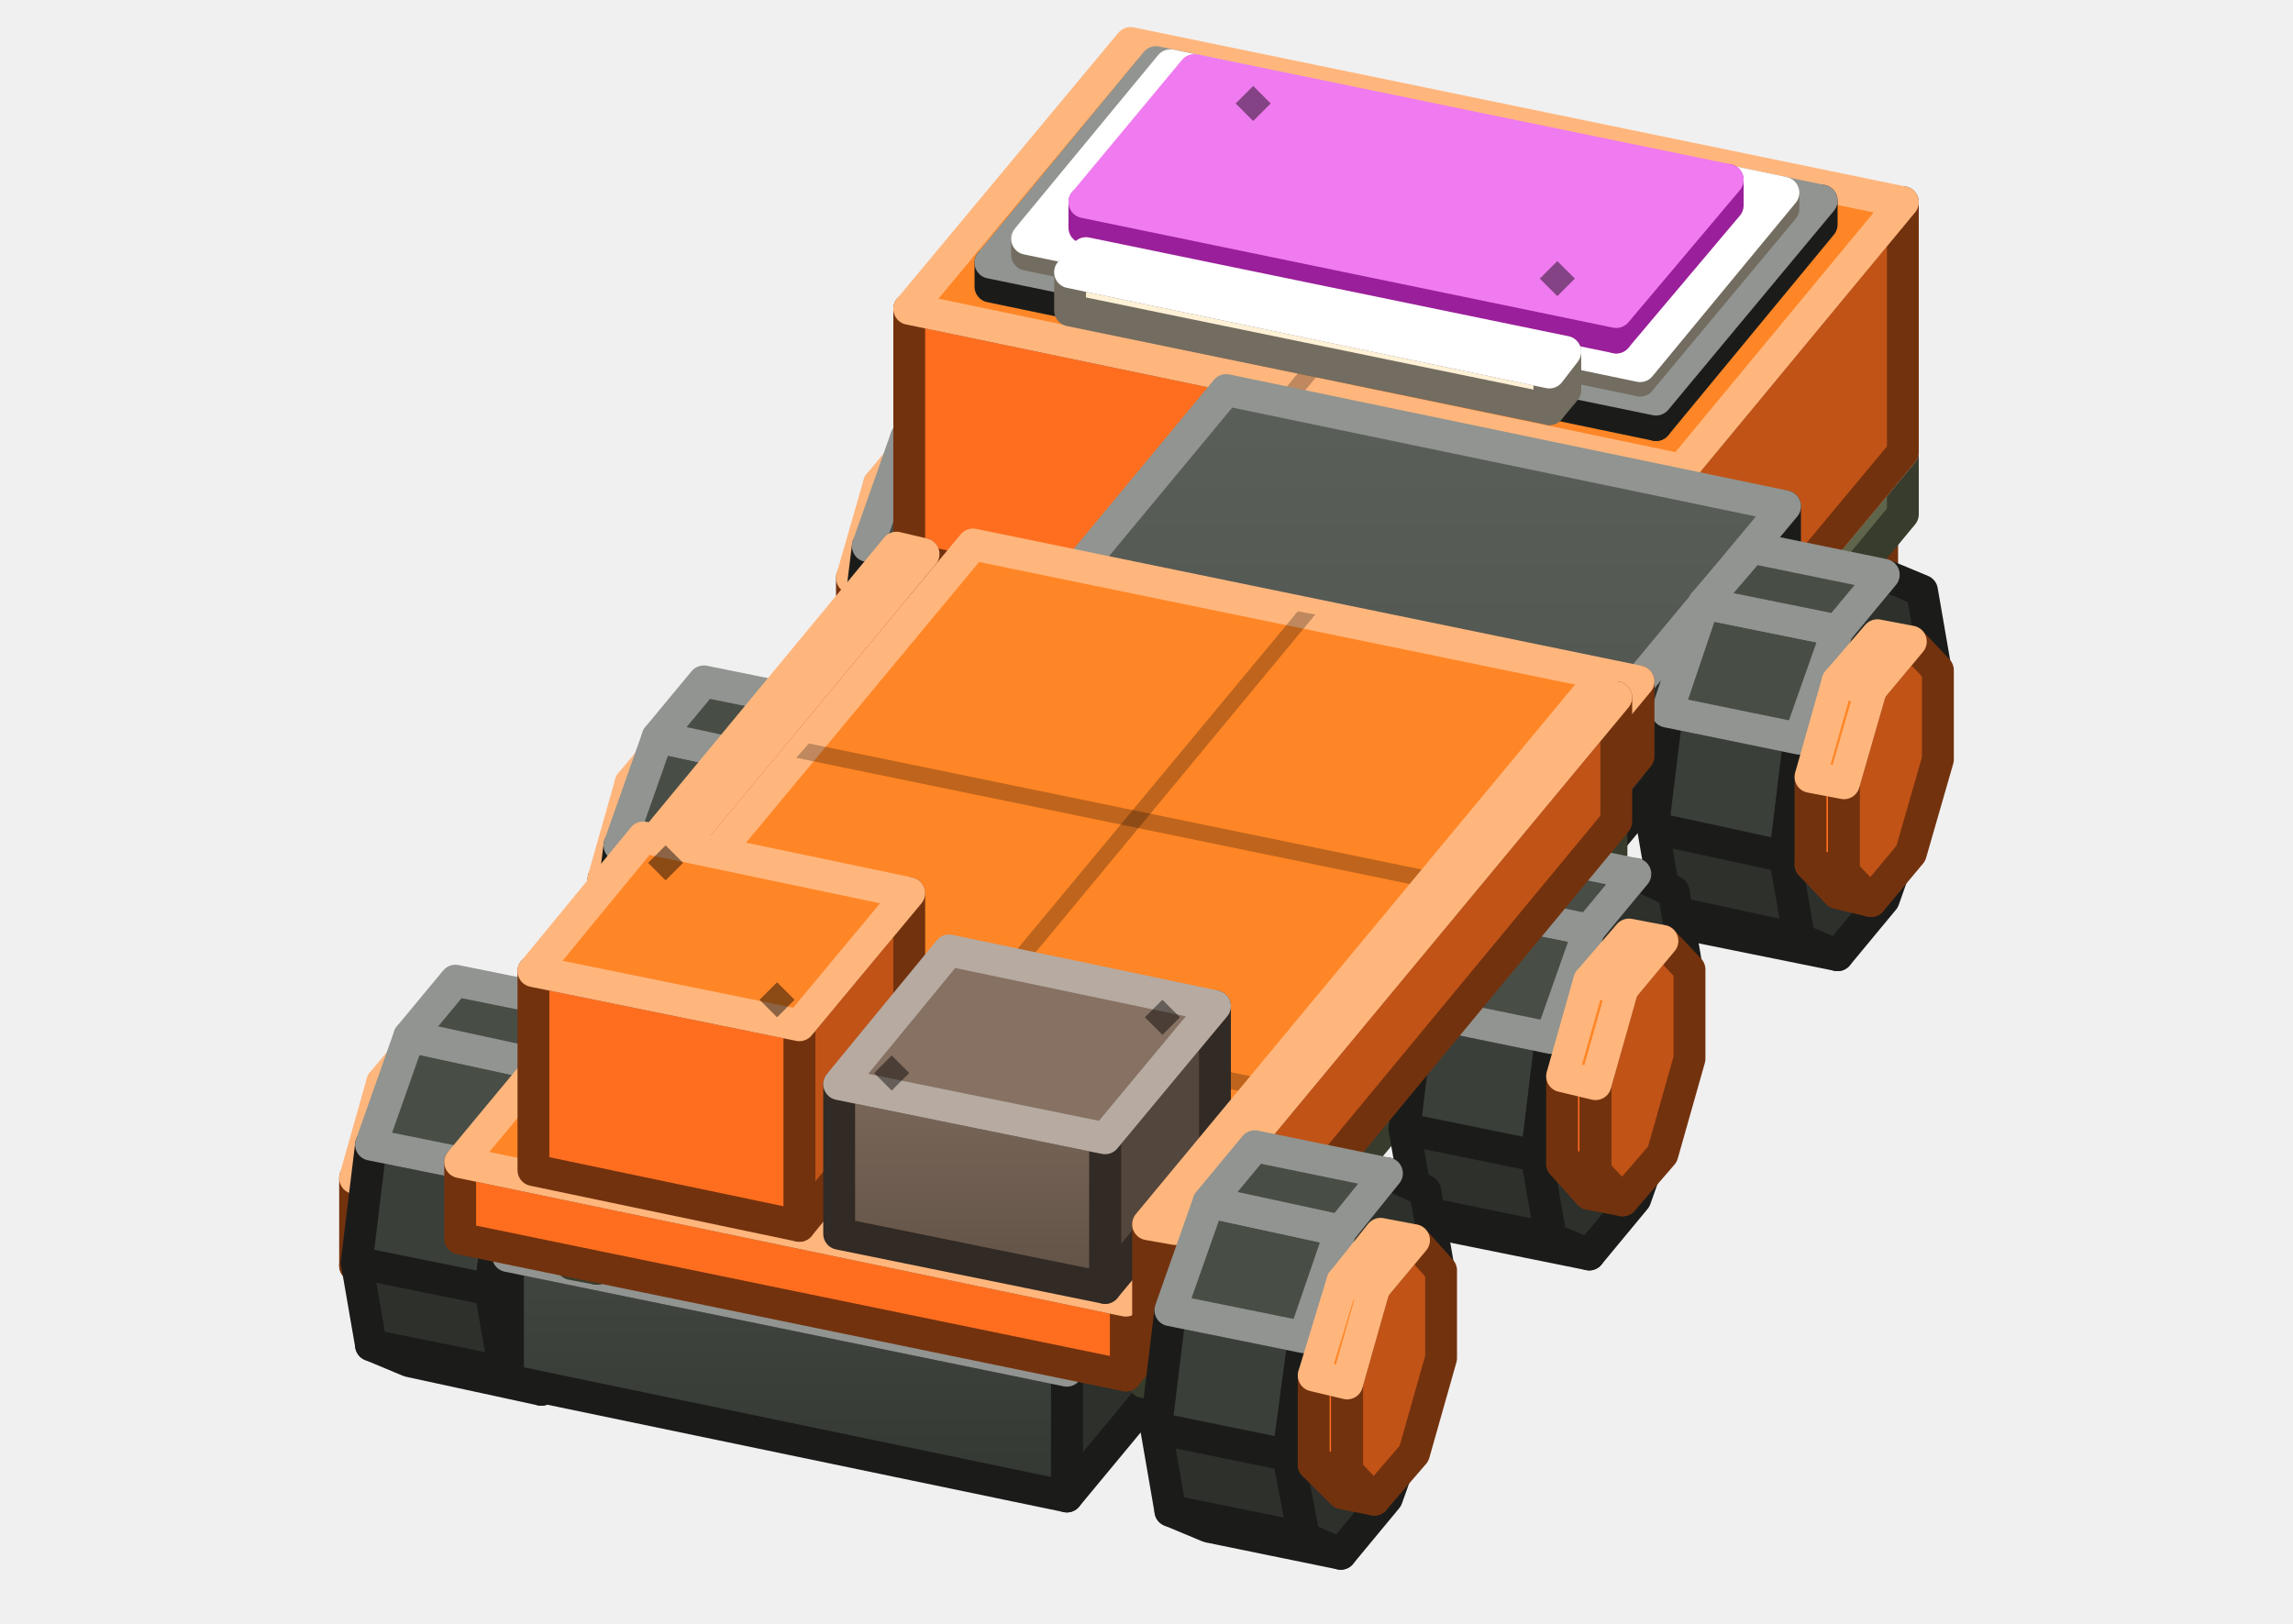
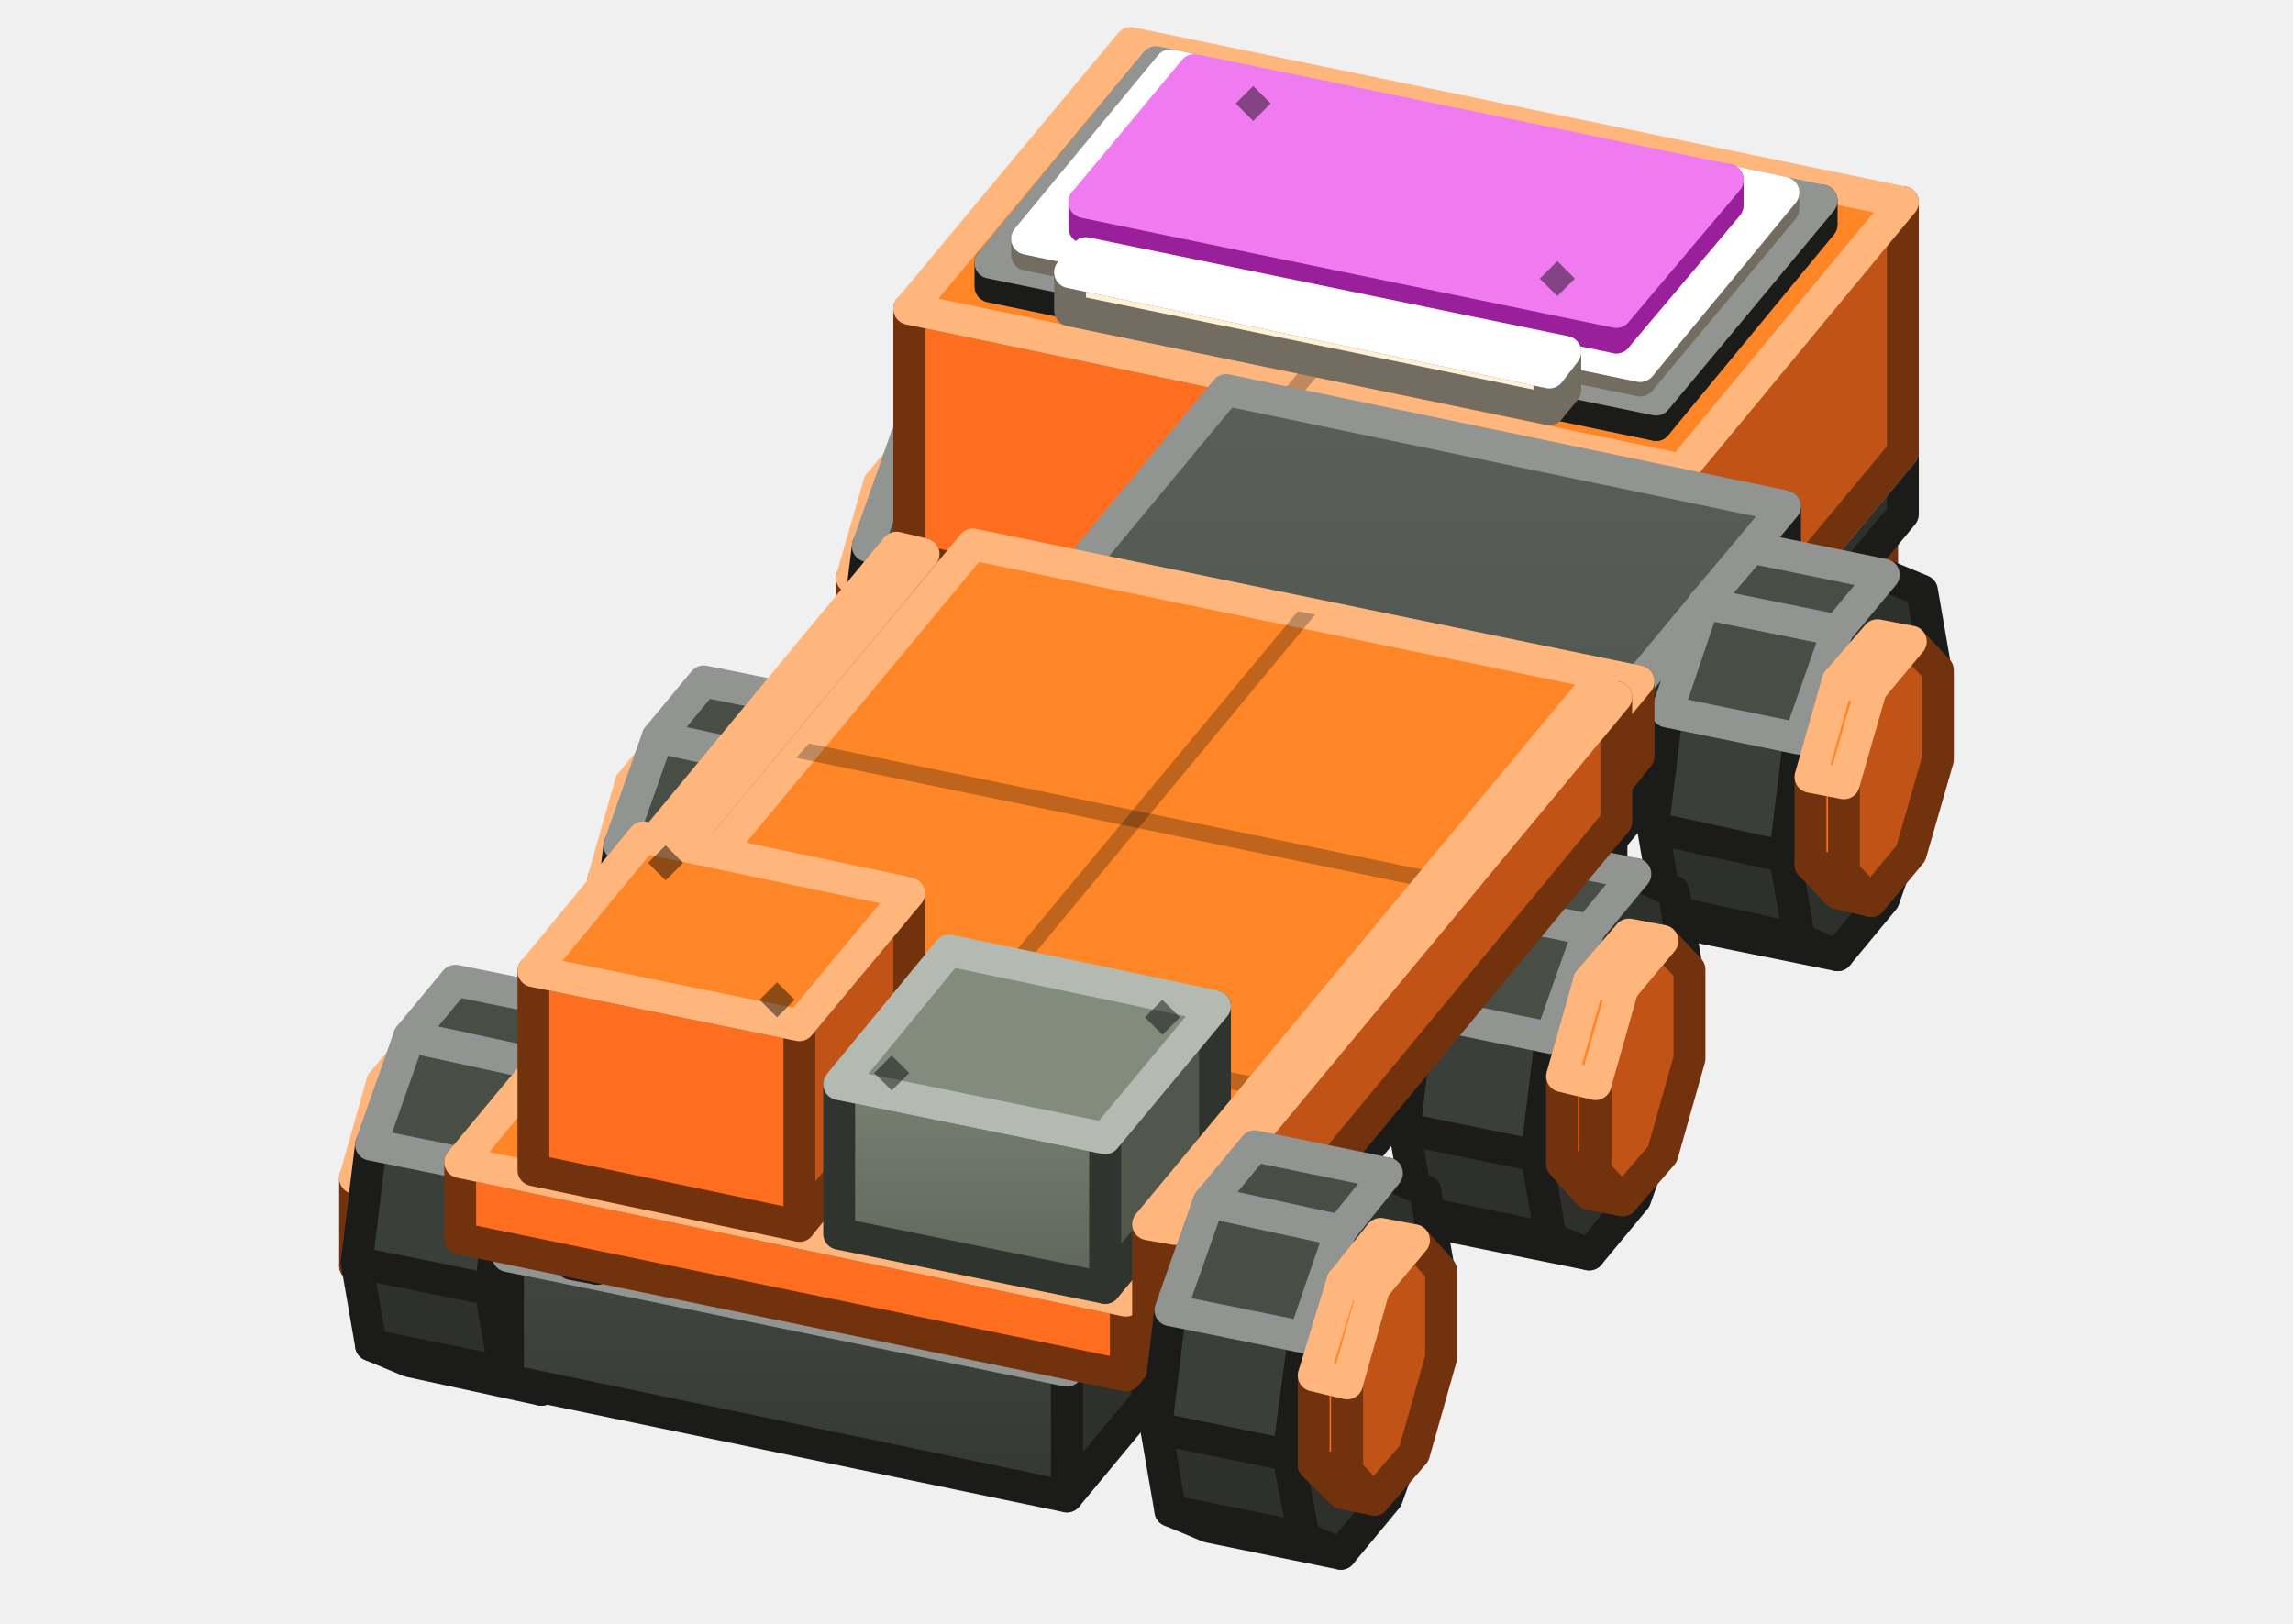
<svg xmlns="http://www.w3.org/2000/svg" width="144" height="102" viewBox="0 0 144 102">
  <defs>
    <linearGradient id="s0" x1="0" y1="0" x2="0" y2="1">
-       <stop offset="0" stop-color="#8B946D" />
-       <stop offset="1" stop-color="#6E7556" />
-     </linearGradient>
-     <linearGradient id="s1" x1="0" y1="0" x2="0" y2="1">
-       <stop offset="0" stop-color="#A2AB86" />
-       <stop offset="1" stop-color="#8B946D" />
-     </linearGradient>
-     <linearGradient id="s2" x1="0" y1="0" x2="0" y2="1">
      <stop offset="0" stop-color="#424640" />
      <stop offset="1" stop-color="#343832" />
    </linearGradient>
-     <linearGradient id="s3" x1="0" y1="0" x2="0" y2="1">
+     <linearGradient id="s1" x1="0" y1="0" x2="0" y2="1">
      <stop offset="0" stop-color="#5A5F59" />
      <stop offset="1" stop-color="#424640" />
    </linearGradient>
-     <linearGradient id="s4" x1="0" y1="0" x2="0" y2="1">
-       <stop offset="0" stop-color="#7A6759" />
-       <stop offset="1" stop-color="#615246" />
+     <linearGradient id="s2" x1="0" y1="0" x2="0" y2="1">
+       <stop offset="0" stop-color="#778071" />
+       <stop offset="1" stop-color="#5E655A" />
    </linearGradient>
  </defs>
  <g stroke-width="2" stroke-linejoin="round">
    <polygon points="118.2,37 115.4,40.3 115.4,32.5 118.2,29.1" fill="#C15317" stroke="#73320E" />
    <polygon points="115.4,40.3 73.6,31.7 73.6,23.8 115.4,32.5" fill="#FF6E1F" stroke="#73320E" />
    <polygon points="118.2,29.1 115.4,32.5 73.6,23.8 76.4,20.5" fill="#FF8626" stroke="#FFB67D" />
    <polygon points="55.2,43.7 53.5,41.9 55.6,42.3 57.3,44.1" fill="#C15317" stroke="#73320E" />
    <polygon points="53.5,41.9 53.5,36.3 55.6,36.8 55.6,42.3" fill="#FF6E1F" stroke="#73320E" />
    <polygon points="59.7,27.8 61.5,29.7 61.5,35.2 59.7,41.2 57.3,44.1 55.6,42.3 55.6,36.8 57.3,30.8" fill="#C15317" stroke="#73320E" />
    <polygon points="53.5,36.3 55.2,30.4 57.3,30.8 55.6,36.8" fill="#FF8626" stroke="#FFB67D" />
    <polygon points="55.2,30.4 57.7,27.4 59.7,27.8 57.3,30.8" fill="#FF8626" stroke="#FFB67D" />
    <polygon points="56.9,47.9 54.5,46.9 62.9,48.6 65.2,49.6" fill="#2D302B" stroke="#1B1C1A" />
    <polygon points="54.5,46.9 53.6,41.6 61.9,43.4 62.9,48.6" fill="#2D302B" stroke="#1B1C1A" />
    <polygon points="53.6,41.6 54.5,34.3 62.9,36 61.9,43.4" fill="#3B3F39" stroke="#1B1C1A" />
    <polygon points="68.1,25.7 70.5,26.7 71.4,32 70.5,39.3 68.1,46.1 65.2,49.6 62.9,48.6 61.9,43.4 62.9,36 65.2,29.2" fill="#2D302B" stroke="#1B1C1A" />
    <polygon points="54.5,34.3 56.9,27.5 65.2,29.2 62.9,36" fill="#484D46" stroke="#919490" />
    <polygon points="56.9,27.5 59.8,24 68.1,25.7 65.2,29.2" fill="#484D46" stroke="#919490" />
    <polygon points="39.6,62.5 37.9,60.7 40,61.1 41.7,62.9" fill="#C15317" stroke="#73320E" />
    <polygon points="37.9,60.7 37.9,55.2 40,55.6 40,61.1" fill="#FF6E1F" stroke="#73320E" />
    <polygon points="44.2,46.7 45.9,48.5 45.9,54 44.2,60 41.7,62.9 40,61.1 40,55.6 41.7,49.6" fill="#C15317" stroke="#73320E" />
    <polygon points="37.9,55.2 39.6,49.2 41.7,49.6 40,55.6" fill="#FF8626" stroke="#FFB67D" />
    <polygon points="39.6,49.2 42.1,46.2 44.2,46.7 41.7,49.6" fill="#FF8626" stroke="#FFB67D" />
    <polygon points="110.3,16.3 109.6,17.2 109.6,12.5 110.3,11.6" fill="#2D302B" stroke="#1B1C1A" />
    <polygon points="109.6,17.2 79.5,10.9 79.5,6.2 109.6,12.5" fill="#3B3F39" stroke="#1B1C1A" />
    <polygon points="110.3,11.6 109.6,12.5 79.5,6.2 80.2,5.4" fill="#484D46" stroke="#919490" />
-     <polygon points="119.5,32.3 105.6,49.1 105.6,45.1 119.5,28.4" fill="#5F654A" stroke="#383C2C" />
-     <polygon points="105.6,49.1 57.1,39 57.1,35.1 105.6,45.1" fill="url(#s0)" stroke="#383C2C" />
-     <polygon points="119.5,28.4 105.6,45.1 57.1,35.1 71,18.4" fill="url(#s1)" stroke="#C1C7AE" />
+     <polygon points="119.5,32.3 105.6,49.1 105.6,45.1 119.5,28.4" fill="#2D302B" stroke="#1B1C1A" />
+     <polygon points="105.6,49.1 57.1,39 57.1,35.1 105.6,45.1" fill="url(#s0)" stroke="#1B1C1A" />
+     <polygon points="119.5,28.4 105.6,45.1 57.1,35.1 71,18.4" fill="url(#s1)" stroke="#919490" />
    <polygon points="95.8,23.5 81.9,40.2 80.8,40 94.6,23.3" fill="#000000" fill-opacity="0.25" />
    <polygon points="74.7,22.1 75.8,21 76.9,22.1 75.8,23.2" fill="#000000" fill-opacity="0.45" />
    <polygon points="99.7,41.4 100.8,40.3 101.9,41.4 100.8,42.5" fill="#000000" fill-opacity="0.45" />
    <polygon points="119.5,28.4 105.6,45.1 105.6,29.5 119.5,12.7" fill="#C15317" stroke="#73320E" />
    <polygon points="105.6,45.1 57.1,35.1 57.1,19.4 105.6,29.5" fill="#FF6E1F" stroke="#73320E" />
    <polygon points="81.9,40.2 80.8,40 80.8,24.3 81.9,24.6" fill="#000000" fill-opacity="0.25" />
    <polygon points="119.5,12.7 105.6,29.5 57.1,19.4 71,2.7" fill="#FF8626" stroke="#FFB67D" />
    <polygon points="95.8,7.8 81.9,24.6 80.8,24.3 94.6,7.6" fill="#000000" fill-opacity="0.25" />
    <polygon points="41.3,66.7 38.9,65.7 47.3,67.4 49.6,68.4" fill="#2D302B" stroke="#1B1C1A" />
    <polygon points="38.9,65.7 38,60.5 46.4,62.2 47.3,67.4" fill="#2D302B" stroke="#1B1C1A" />
    <polygon points="38,60.5 38.9,53.1 47.3,54.8 46.4,62.2" fill="#3B3F39" stroke="#1B1C1A" />
    <polygon points="52.6,44.5 54.9,45.6 55.8,50.8 54.9,58.2 52.6,64.9 49.6,68.4 47.3,67.4 46.4,62.2 47.3,54.8 49.6,48.1" fill="#2D302B" stroke="#1B1C1A" />
    <polygon points="38.9,53.1 41.3,46.3 49.6,48.1 47.3,54.8" fill="#484D46" stroke="#919490" />
    <polygon points="41.3,46.3 44.2,42.8 52.6,44.5 49.6,48.1" fill="#484D46" stroke="#919490" />
    <polygon points="24,81.3 22.3,79.5 24.4,79.9 26.1,81.7" fill="#C15317" stroke="#73320E" />
    <polygon points="22.3,79.5 22.3,74 24.4,74.4 24.4,79.9" fill="#FF6E1F" stroke="#73320E" />
    <polygon points="28.6,65.5 30.3,67.3 30.3,72.8 28.6,78.8 26.1,81.7 24.4,79.9 24.4,74.4 26.1,68.4" fill="#C15317" stroke="#73320E" />
    <polygon points="22.3,74 24,68 26.1,68.4 24.4,74.4" fill="#FF8626" stroke="#FFB67D" />
    <polygon points="24,68 26.5,65 28.6,65.5 26.1,68.4" fill="#FF8626" stroke="#FFB67D" />
    <polygon points="58,42.6 30.3,76.1 30.3,68.2 58,34.8" fill="#C15317" stroke="#73320E" />
    <polygon points="30.3,76.1 28.6,75.7 28.6,67.9 30.3,68.2" fill="#FF6E1F" stroke="#73320E" />
    <polygon points="58,34.8 30.3,68.2 28.6,67.9 56.3,34.4" fill="#FF8626" stroke="#FFB67D" />
    <polygon points="25.7,85.5 23.3,84.5 31.7,86.2 34,87.3" fill="#2D302B" stroke="#1B1C1A" />
    <polygon points="23.3,84.5 22.4,79.3 30.8,81 31.7,86.2" fill="#2D302B" stroke="#1B1C1A" />
    <polygon points="22.4,79.3 23.3,71.9 31.7,73.6 30.8,81" fill="#3B3F39" stroke="#1B1C1A" />
    <polygon points="37,63.3 39.3,64.4 40.2,69.6 39.3,77 37,83.7 34,87.3 31.7,86.2 30.8,81 31.7,73.6 34,66.9" fill="#2D302B" stroke="#1B1C1A" />
    <polygon points="23.3,71.9 25.7,65.1 34,66.9 31.7,73.6" fill="#484D46" stroke="#919490" />
    <polygon points="25.7,65.1 28.6,61.6 37,63.3 34,66.9" fill="#484D46" stroke="#919490" />
    <polygon points="112.1,39.6 67,94 67,86.1 112.1,31.8" fill="#2D302B" stroke="#1B1C1A" />
-     <polygon points="67,94 31.9,86.7 31.9,78.9 67,86.1" fill="url(#s2)" stroke="#1B1C1A" />
-     <polygon points="112.1,31.8 67,86.1 31.9,78.9 77,24.5" fill="url(#s3)" stroke="#919490" />
+     <polygon points="67,94 31.9,86.7 31.9,78.9 67,86.1" fill="url(#s0)" stroke="#1B1C1A" />
+     <polygon points="112.1,31.8 67,86.1 31.9,78.9 77,24.5" fill="url(#s1)" stroke="#919490" />
    <polygon points="101.2,44.9 100.4,45.8 65.3,38.6 66.1,37.6" fill="#000000" fill-opacity="0.25" />
    <polygon points="89.9,58.5 89.2,59.4 54.1,52.1 54.8,51.2" fill="#000000" fill-opacity="0.25" />
    <polygon points="78.7,72.1 77.9,73 42.8,65.7 43.6,64.8" fill="#000000" fill-opacity="0.25" />
    <polygon points="107,58.3 104.7,57.2 113,59 115.4,60" fill="#2D302B" stroke="#1B1C1A" />
    <polygon points="104.7,57.2 103.8,52 112.1,53.8 113,59" fill="#2D302B" stroke="#1B1C1A" />
    <polygon points="103.8,52 104.7,44.7 113,46.4 112.1,53.8" fill="#3B3F39" stroke="#1B1C1A" />
    <polygon points="118.3,36.1 120.7,37.1 121.6,42.3 120.7,49.7 118.3,56.5 115.4,60 113,59 112.1,53.8 113,46.4 115.4,39.6" fill="#2D302B" stroke="#1B1C1A" />
    <polygon points="104.7,44.7 107,37.9 115.4,39.6 113,46.4" fill="#484D46" stroke="#919490" />
    <polygon points="107,37.9 110,34.4 118.3,36.1 115.4,39.6" fill="#484D46" stroke="#919490" />
    <polygon points="115.4,56.1 113.7,54.3 115.8,54.8 117.5,56.6" fill="#C15317" stroke="#73320E" />
    <polygon points="113.7,54.3 113.7,48.8 115.8,49.2 115.8,54.8" fill="#FF6E1F" stroke="#73320E" />
    <polygon points="120,40.3 121.7,42.1 121.7,47.7 120,53.6 117.5,56.6 115.8,54.8 115.8,49.2 117.5,43.3" fill="#C15317" stroke="#73320E" />
    <polygon points="113.7,48.8 115.4,42.8 117.5,43.3 115.8,49.2" fill="#FF8626" stroke="#FFB67D" />
    <polygon points="115.4,42.8 117.9,39.9 120,40.3 117.5,43.3" fill="#FF8626" stroke="#FFB67D" />
    <polygon points="114.4,14.1 104,26.7 104,25.1 114.4,12.6" fill="#2D302B" stroke="#1B1C1A" />
    <polygon points="104,26.7 62.2,18 62.2,16.5 104,25.1" fill="#3B3F39" stroke="#1B1C1A" />
-     <polygon points="114.4,12.6 104,25.1 62.2,16.5 72.6,3.9" fill="url(#s3)" stroke="#919490" />
+     <polygon points="114.4,12.6 104,25.1 62.2,16.5 72.6,3.9" fill="url(#s1)" stroke="#919490" />
    <polygon points="94.1,8.4 83.7,20.9 82.5,20.7 92.9,8.1" fill="#000000" fill-opacity="0.25" />
    <polygon points="106,13.1 107.1,12 108.2,13.1 107.1,14.2" fill="#000000" fill-opacity="0.45" />
    <polygon points="68.4,15.9 69.5,14.8 70.6,15.9 69.5,17" fill="#000000" fill-opacity="0.45" />
    <polygon points="112,13.1 103,23.9 103,23 112,12.1" fill="#C1B6A2" stroke="#736C60" />
    <polygon points="103,23.9 64.5,16 64.5,15 103,23" fill="#FFF1D6" stroke="#736C60" />
    <polygon points="112,12.1 103,23 64.5,15 73.5,4.1" fill="#FFFFFF" stroke="#FFFFFF" />
    <polygon points="108.5,12.9 101.5,21.2 101.5,19.6 108.5,11.3" fill="#9A1F9A" stroke="#9A1F9A" />
    <polygon points="101.5,21.2 68.1,14.3 68.1,12.7 101.5,19.6" fill="#D234D2" stroke="#9A1F9A" />
    <polygon points="108.5,11.3 101.5,19.6 68.1,12.7 75,4.4" fill="#F07AF0" stroke="#F07AF0" />
    <polygon points="77.6,6.5 78.7,5.4 79.8,6.5 78.7,7.6" fill="#000000" fill-opacity="0.45" />
    <polygon points="96.7,17.5 97.8,16.4 98.9,17.5 97.8,18.6" fill="#000000" fill-opacity="0.45" />
-     <polygon points="65.2,46.3 37.5,79.7 37.5,73.5 65.2,40" fill="#5F654A" stroke="#383C2C" />
-     <polygon points="37.5,79.7 35.9,79.4 35.9,73.1 37.5,73.5" fill="#7D8562" stroke="#383C2C" />
-     <polygon points="65.2,40 37.5,73.5 35.9,73.1 63.6,39.7" fill="url(#s1)" stroke="#C1C7AE" />
+     <polygon points="65.2,46.3 37.5,79.7 37.5,73.5 65.2,40" fill="#2D302B" stroke="#1B1C1A" />
+     <polygon points="37.5,79.7 35.9,79.4 35.9,73.1 37.5,73.5" fill="#3B3F39" stroke="#1B1C1A" />
+     <polygon points="65.2,40 37.5,73.5 35.9,73.1 63.6,39.7" fill="url(#s1)" stroke="#919490" />
    <polygon points="98.3,24.5 97.3,25.7 97.3,23.4 98.3,22.1" fill="#C1B6A2" stroke="#736C60" />
    <polygon points="97.3,25.7 67.2,19.5 67.2,17.1 97.3,23.4" fill="#FFF1D6" stroke="#736C60" />
    <polygon points="98.3,22.1 97.3,23.4 67.2,17.1 68.2,15.9" fill="#FFFFFF" stroke="#FFFFFF" />
-     <polygon points="101.2,53.7 73.5,87.2 73.5,80.9 101.2,47.5" fill="#5F654A" stroke="#383C2C" />
-     <polygon points="73.5,87.2 71.8,86.8 71.8,80.6 73.5,80.9" fill="#7D8562" stroke="#383C2C" />
-     <polygon points="101.2,47.5 73.5,80.9 71.8,80.6 99.5,47.1" fill="url(#s1)" stroke="#C1C7AE" />
+     <polygon points="101.2,53.7 73.5,87.2 73.5,80.9 101.2,47.5" fill="#2D302B" stroke="#1B1C1A" />
+     <polygon points="73.5,87.2 71.8,86.8 71.8,80.6 73.5,80.9" fill="#3B3F39" stroke="#1B1C1A" />
+     <polygon points="101.2,47.5 73.5,80.9 71.8,80.6 99.5,47.1" fill="url(#s1)" stroke="#919490" />
    <polygon points="102.9,47.5 70.7,86.4 70.7,81.7 102.9,42.8" fill="#C15317" stroke="#73320E" />
    <polygon points="70.7,86.4 28.9,77.8 28.9,73 70.7,81.7" fill="#FF6E1F" stroke="#73320E" />
    <polygon points="102.9,42.8 70.7,81.7 28.9,73 61.1,34.2" fill="#FF8626" stroke="#FFB67D" />
    <polygon points="92.6,55.3 91.8,56.2 50,47.6 50.8,46.7" fill="#000000" fill-opacity="0.25" />
    <polygon points="81.9,68.3 81.1,69.2 39.3,60.6 40,59.6" fill="#000000" fill-opacity="0.25" />
    <polygon points="82.6,38.6 50.4,77.5 49.2,77.3 81.5,38.4" fill="#000000" fill-opacity="0.25" />
    <polygon points="91.4,77.1 89.1,76.1 97.4,77.8 99.8,78.8" fill="#2D302B" stroke="#1B1C1A" />
    <polygon points="89.1,76.1 88.2,70.9 96.5,72.6 97.4,77.8" fill="#2D302B" stroke="#1B1C1A" />
    <polygon points="88.2,70.9 89.1,63.5 97.4,65.2 96.5,72.6" fill="#3B3F39" stroke="#1B1C1A" />
    <polygon points="102.7,54.9 105.1,56 106,61.2 105.1,68.5 102.7,75.3 99.8,78.8 97.4,77.8 96.5,72.6 97.4,65.2 99.8,58.4" fill="#2D302B" stroke="#1B1C1A" />
    <polygon points="89.1,63.5 91.4,56.7 99.8,58.4 97.4,65.2" fill="#484D46" stroke="#919490" />
    <polygon points="91.4,56.7 94.4,53.2 102.7,54.9 99.8,58.4" fill="#484D46" stroke="#919490" />
    <polygon points="57.1,68.6 50.2,77 50.2,64.4 57.1,56.1" fill="#C15317" stroke="#73320E" />
    <polygon points="50.2,77 33.5,73.5 33.5,61 50.2,64.4" fill="#FF6E1F" stroke="#73320E" />
    <polygon points="57.1,56.1 50.2,64.4 33.5,61 40.4,52.6" fill="#FF8626" stroke="#FFB67D" />
    <polygon points="40.7,54.2 41.8,53.1 42.9,54.2 41.8,55.3" fill="#000000" fill-opacity="0.45" />
    <polygon points="47.7,62.8 48.8,61.7 49.9,62.8 48.8,63.9" fill="#000000" fill-opacity="0.45" />
-     <polygon points="76.3,72.6 69.4,80.9 69.4,71.5 76.3,63.2" fill="#53463C" stroke="#322A24" />
-     <polygon points="69.4,80.9 52.7,77.5 52.7,68.1 69.4,71.5" fill="url(#s4)" stroke="#322A24" />
-     <polygon points="76.3,63.2 69.4,71.5 52.7,68.1 59.6,59.7" fill="#867162" stroke="#B6AAA1" />
+     <polygon points="76.3,72.6 69.4,80.9 69.4,71.5 76.3,63.2" fill="#51574D" stroke="#30342E" />
+     <polygon points="69.4,80.9 52.7,77.5 52.7,68.1 69.4,71.5" fill="url(#s2)" stroke="#30342E" />
+     <polygon points="76.3,63.2 69.4,71.5 52.7,68.1 59.6,59.7" fill="#828C7C" stroke="#B4BAB1" />
    <polygon points="71.9,63.9 73,62.8 74.1,63.9 73,65" fill="#000000" fill-opacity="0.45" />
    <polygon points="54.9,67.4 56,66.3 57.1,67.4 56,68.5" fill="#000000" fill-opacity="0.45" />
    <polygon points="101.5,51.6 73.8,85.1 73.8,77.2 101.5,43.8" fill="#C15317" stroke="#73320E" />
    <polygon points="73.8,85.1 72.1,84.7 72.1,76.9 73.8,77.2" fill="#FF6E1F" stroke="#73320E" />
    <polygon points="101.5,43.8 73.8,77.2 72.1,76.9 99.8,43.5" fill="#FF8626" stroke="#FFB67D" />
    <polygon points="99.8,75 98.1,73.1 100.2,73.6 101.9,75.4" fill="#C15317" stroke="#73320E" />
    <polygon points="98.1,73.1 98.1,67.6 100.2,68.1 100.2,73.6" fill="#FF6E1F" stroke="#73320E" />
    <polygon points="104.4,59.1 106.1,60.9 106.1,66.5 104.4,72.5 101.9,75.4 100.2,73.6 100.2,68.1 101.9,62.1" fill="#C15317" stroke="#73320E" />
    <polygon points="98.1,67.6 99.8,61.6 101.9,62.1 100.2,68.1" fill="#FF8626" stroke="#FFB67D" />
    <polygon points="99.8,61.6 102.3,58.7 104.4,59.1 101.9,62.1" fill="#FF8626" stroke="#FFB67D" />
    <polygon points="75.9,95.9 73.5,94.9 81.9,96.6 84.2,97.6" fill="#2D302B" stroke="#1B1C1A" />
    <polygon points="73.5,94.9 72.6,89.7 80.9,91.4 81.9,96.6" fill="#2D302B" stroke="#1B1C1A" />
    <polygon points="72.6,89.7 73.5,82.3 81.9,84 80.9,91.4" fill="#3B3F39" stroke="#1B1C1A" />
    <polygon points="87.1,73.7 89.5,74.8 90.4,80 89.5,87.4 87.1,94.1 84.2,97.6 81.9,96.6 80.9,91.4 81.9,84 84.2,77.3" fill="#2D302B" stroke="#1B1C1A" />
    <polygon points="73.5,82.3 75.9,75.5 84.2,77.3 81.9,84" fill="#484D46" stroke="#919490" />
    <polygon points="75.9,75.5 78.8,72 87.1,73.7 84.2,77.3" fill="#484D46" stroke="#919490" />
    <polygon points="84.3,93.8 82.5,92 84.6,92.4 86.3,94.2" fill="#C15317" stroke="#73320E" />
    <polygon points="82.5,92 82.5,86.4 84.6,86.9 84.6,92.4" fill="#FF6E1F" stroke="#73320E" />
    <polygon points="88.8,77.9 90.5,79.8 90.5,85.3 88.8,91.3 86.3,94.2 84.6,92.4 84.6,86.9 86.3,80.9" fill="#C15317" stroke="#73320E" />
    <polygon points="82.5,86.4 84.3,80.5 86.3,80.9 84.6,86.9" fill="#FF8626" stroke="#FFB67D" />
    <polygon points="84.3,80.5 86.7,77.5 88.8,77.9 86.3,80.9" fill="#FF8626" stroke="#FFB67D" />
  </g>
</svg>
